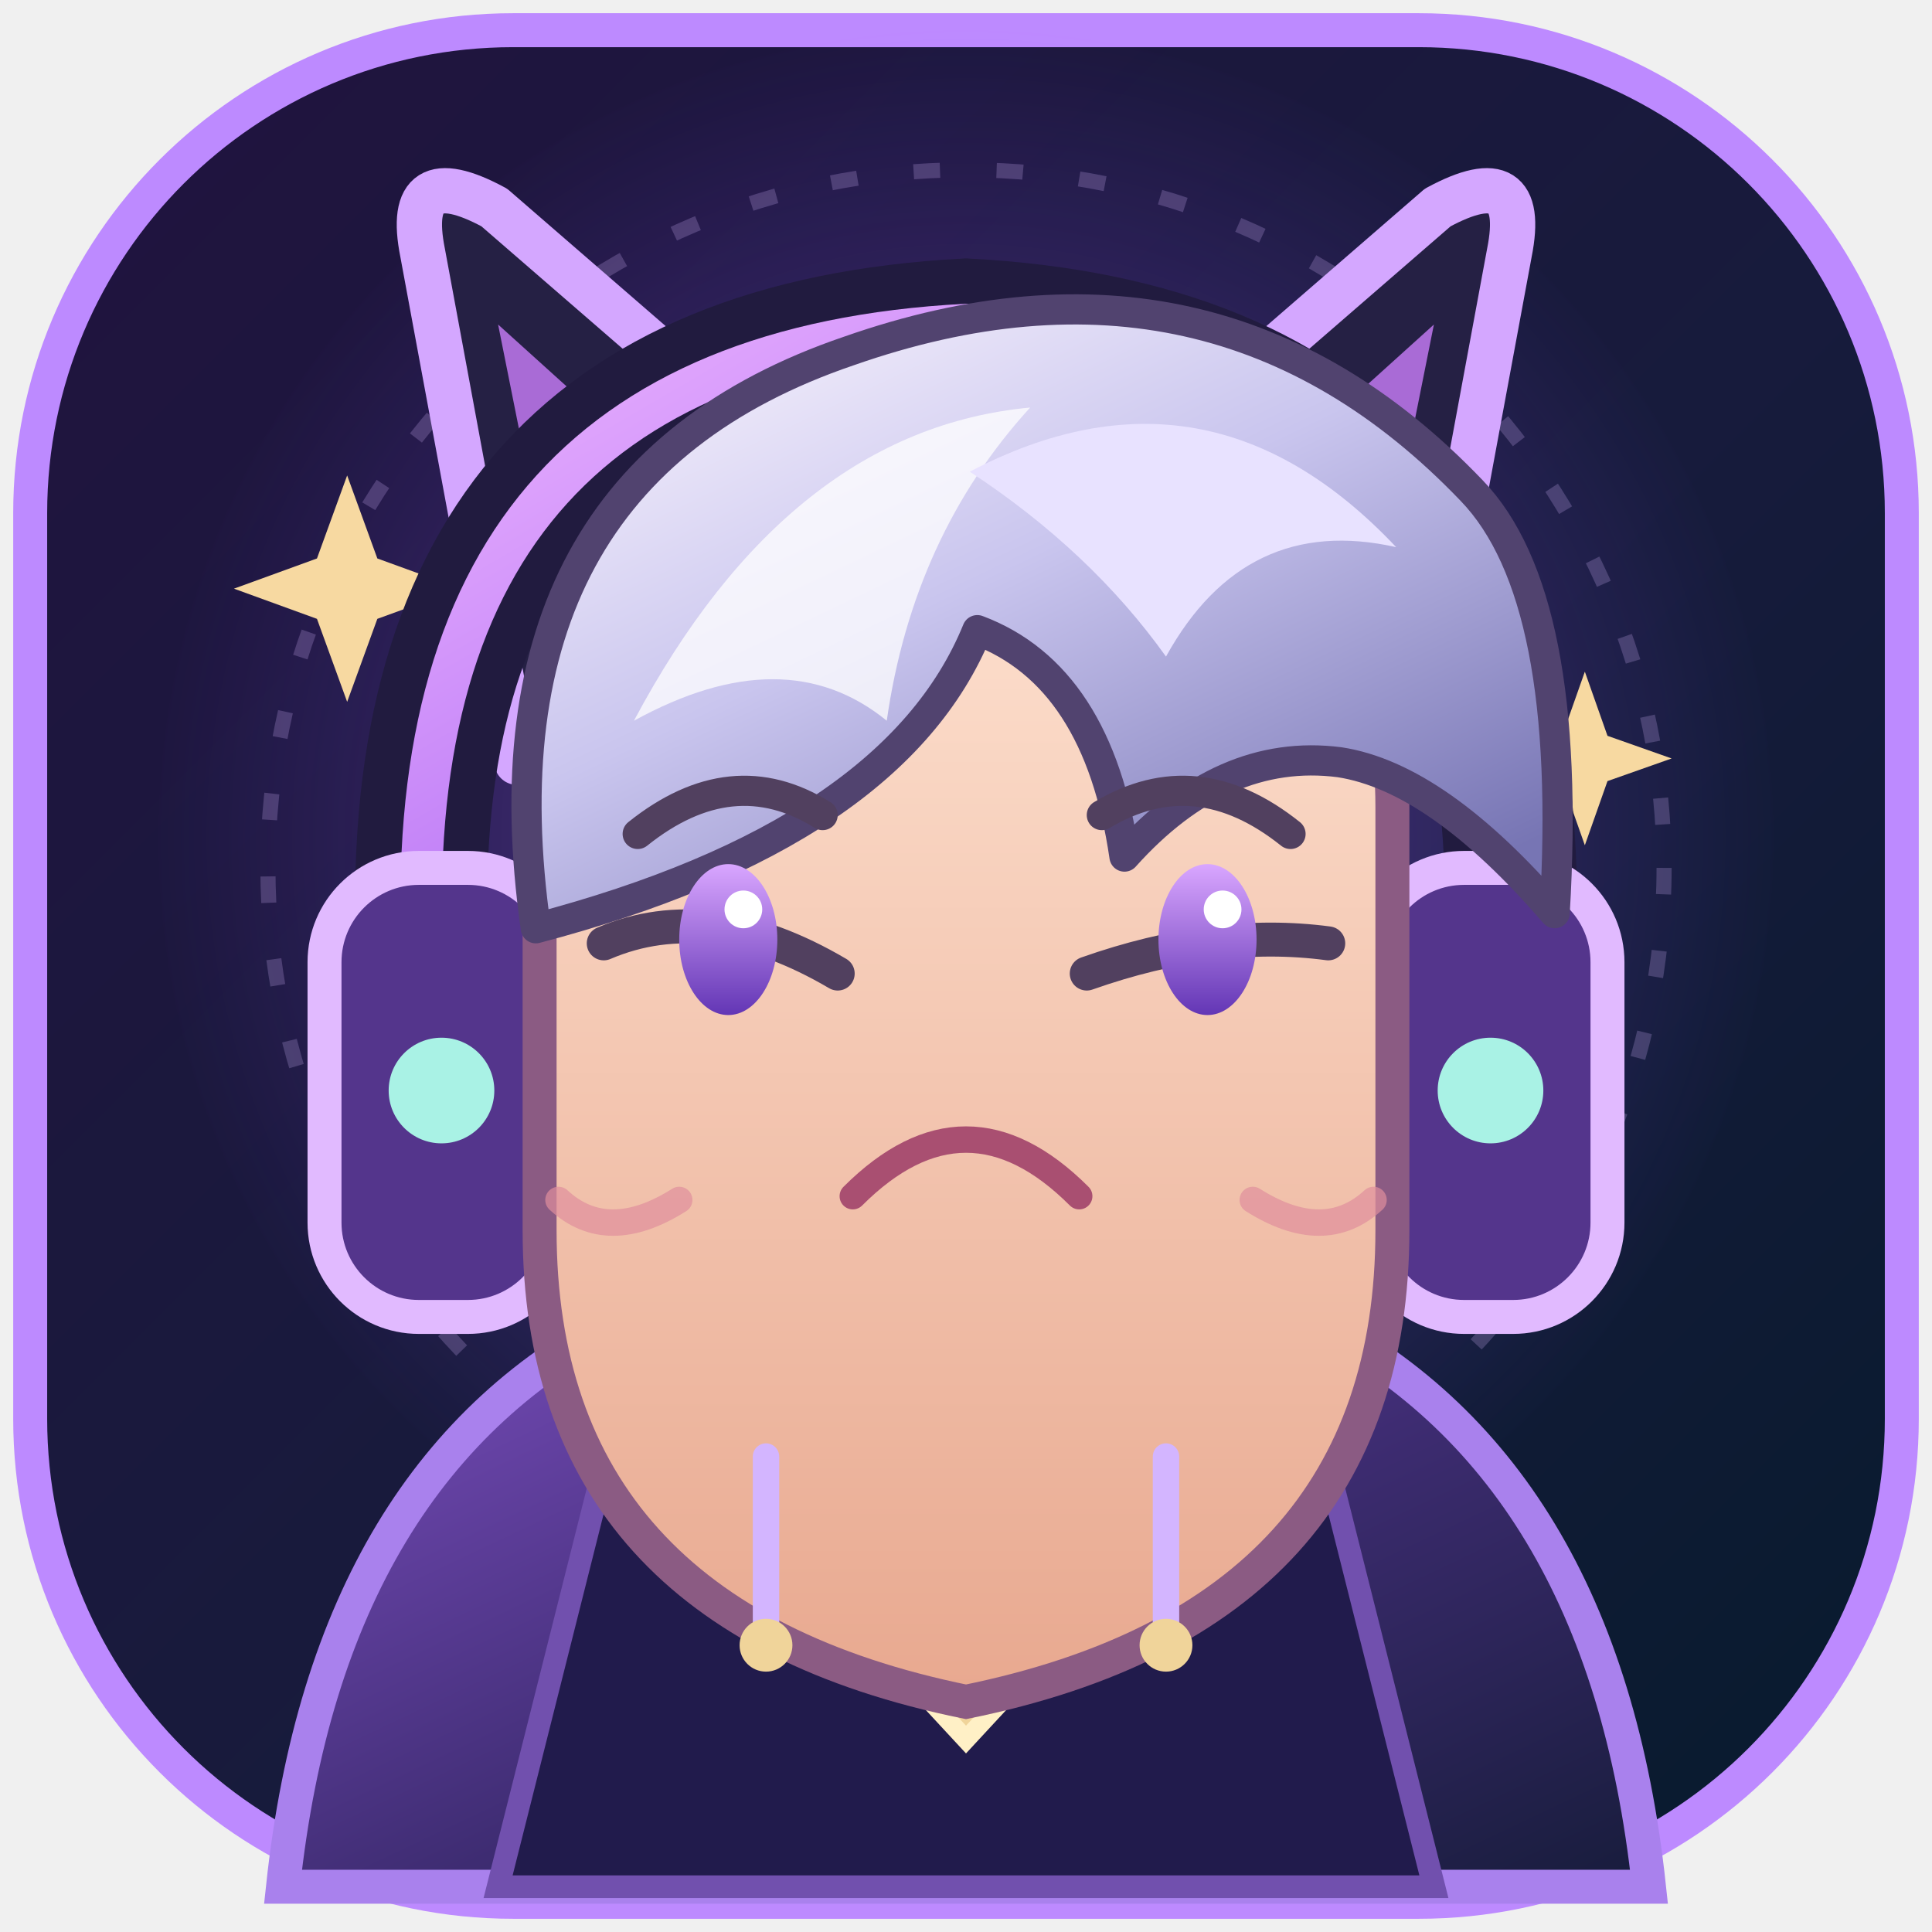
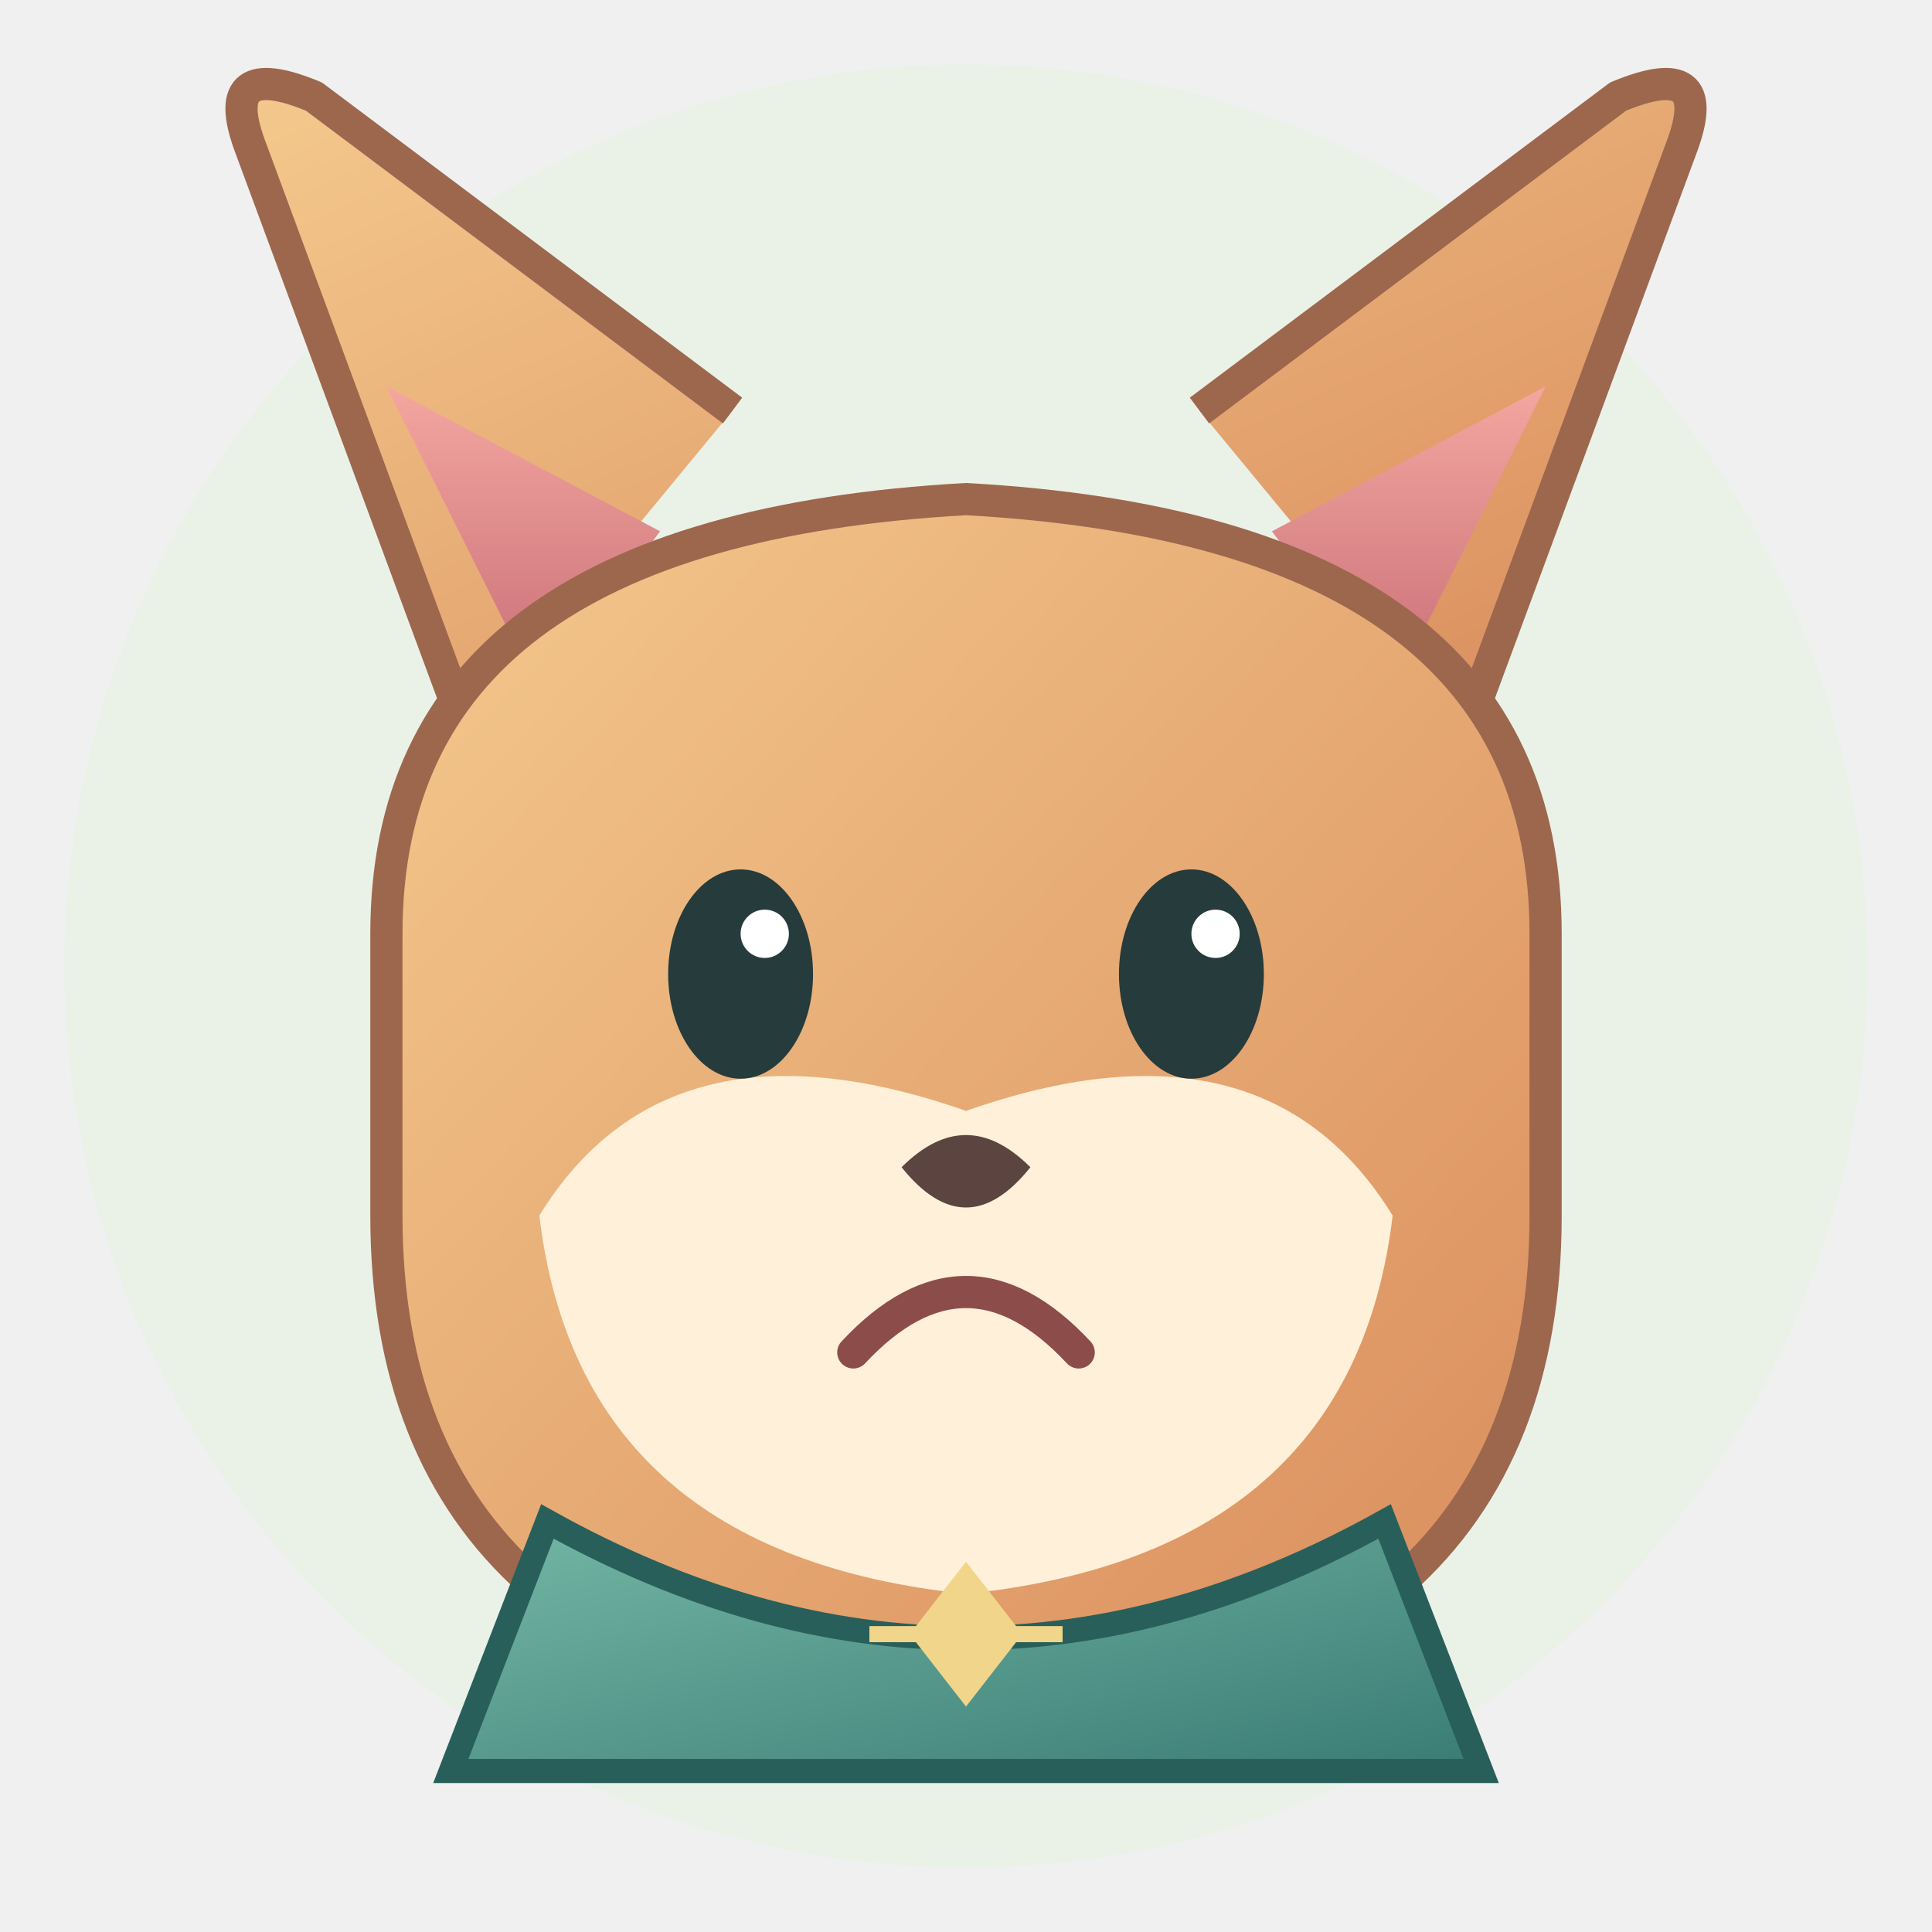
- <svg xmlns="http://www.w3.org/2000/svg" viewBox="0 0 512 512" role="img" aria-label="MIMOX anime gamer mascot">
+ <svg xmlns="http://www.w3.org/2000/svg" viewBox="0 0 240 240" role="img" aria-label="Mimox fennec mascot">
  <defs>
-     <linearGradient id="bg" x1="0" y1="0" x2="1" y2="1">
-       <stop stop-color="#21133f" />
-       <stop offset=".55" stop-color="#171b3c" />
-       <stop offset="1" stop-color="#071b2d" />
+     <linearGradient id="fur" x1="0" y1="0" x2="1" y2="1">
+       <stop stop-color="#f4c98d" />
+       <stop offset="1" stop-color="#d98b5c" />
    </linearGradient>
-     <radialGradient id="halo">
-       <stop stop-color="#b56cff" stop-opacity=".45" />
-       <stop offset="1" stop-color="#8b4dff" stop-opacity="0" />
-     </radialGradient>
-     <linearGradient id="hair" x1="0" y1="0" x2=".8" y2="1">
-       <stop stop-color="#fffaff" />
-       <stop offset=".48" stop-color="#c9c5ee" />
-       <stop offset="1" stop-color="#7775b4" />
+     <linearGradient id="ear" x1="0" y1="0" x2="0" y2="1">
+       <stop stop-color="#f4a6a0" />
+       <stop offset="1" stop-color="#c86e77" />
    </linearGradient>
-     <linearGradient id="skin" x1="0" y1="0" x2="0" y2="1">
-       <stop stop-color="#ffe5d4" />
-       <stop offset="1" stop-color="#e8a88f" />
-     </linearGradient>
-     <linearGradient id="hood" x1="0" y1="0" x2="1" y2="1">
-       <stop stop-color="#8252c8" />
-       <stop offset=".55" stop-color="#3e2c72" />
-       <stop offset="1" stop-color="#171c3b" />
-     </linearGradient>
-     <linearGradient id="purple" x1="0" y1="0" x2="1" y2="1">
-       <stop stop-color="#edb5ff" />
-       <stop offset="1" stop-color="#8c42ee" />
-     </linearGradient>
-     <linearGradient id="eye" x1="0" y1="0" x2="0" y2="1">
-       <stop stop-color="#d9a6ff" />
-       <stop offset="1" stop-color="#6336b5" />
+     <linearGradient id="scarf" x1="0" y1="0" x2="1" y2="1">
+       <stop stop-color="#75b7a5" />
+       <stop offset="1" stop-color="#397c75" />
    </linearGradient>
  </defs>
-   <rect x="8" y="8" width="496" height="496" rx="128" fill="url(#bg)" stroke="#bd8aff" stroke-width="9" />
-   <circle cx="256" cy="222" r="214" fill="url(#halo)" />
-   <circle cx="256" cy="230" r="185" fill="none" stroke="#d6b7ff" stroke-opacity=".23" stroke-width="4" stroke-dasharray="7 15" />
-   <g fill="#f7d9a1">
-     <path d="m92 126 8 22 22 8-22 8-8 22-8-22-22-8 22-8z" />
-     <path d="m420 178 6 17 17 6-17 6-6 17-6-17-17-6 17-6z" />
-     <circle cx="91" cy="282" r="5" />
-     <circle cx="424" cy="300" r="5" />
-   </g>
-   <path d="M75 500q12-112 91-151 39-20 90-20t90 20q79 39 91 151z" fill="url(#hood)" stroke="#a981ed" stroke-width="9" />
-   <path d="M166 365q90 76 180 0l34 135H132z" fill="#211b4c" stroke="#7150ae" stroke-width="6" />
-   <path d="m256 407 25 27-25 27-25-27z" fill="#f0d49a" stroke="#fff0c6" stroke-width="5" />
-   <path d="m256 418 13 16-13 15-13-15z" fill="#7a4cbb" />
-   <path d="M137 202 112 67q-5-25 19-12l105 91z" fill="#252044" stroke="#d4a7ff" stroke-width="12" stroke-linejoin="round" />
-   <path d="m145 151-13-65 62 56z" fill="#a96bd6" />
-   <path d="M375 202 400 67q5-25-19-12l-105 91z" fill="#252044" stroke="#d4a7ff" stroke-width="12" stroke-linejoin="round" />
-   <path d="m367 151 13-65-62 56z" fill="#a96bd6" />
-   <path d="M112 255q-8-161 144-169 152 8 144 169" fill="none" stroke="#211b3f" stroke-width="35" stroke-linecap="round" />
-   <path d="M112 255q-8-161 144-169 152 8 144 169" fill="none" stroke="url(#purple)" stroke-width="11" stroke-linecap="round" />
-   <rect x="86" y="230" width="63" height="119" rx="25" fill="#54358c" stroke="#e1baff" stroke-width="9" />
-   <rect x="363" y="230" width="63" height="119" rx="25" fill="#54358c" stroke="#e1baff" stroke-width="9" />
-   <circle cx="117" cy="289" r="14" fill="#a9f2e5" />
-   <circle cx="395" cy="289" r="14" fill="#a9f2e5" />
-   <path d="M143 214q0-91 113-96 113 5 113 96v112q0 102-113 125-113-23-113-125z" fill="url(#skin)" stroke="#8b5b83" stroke-width="9" />
-   <path d="M142 246q-17-119 83-153 97-34 165 37 27 28 22 112-31-36-57-40-31-4-57 25-7-48-39-60-22 54-117 79z" fill="url(#hair)" stroke="#51436f" stroke-width="8" stroke-linejoin="round" />
-   <path d="M168 191q41-77 105-83-31 34-38 83-27-22-67 0z" fill="#fff" opacity=".75" />
-   <path d="M257 125q63-33 113 20-40-9-61 29-20-28-52-49z" fill="#e8e2ff" />
-   <path d="M160 250q28-12 62 8M288 258q34-12 64-8" fill="none" stroke="#51405f" stroke-width="9" stroke-linecap="round" />
-   <ellipse cx="193" cy="249" rx="13" ry="20" fill="url(#eye)" />
-   <ellipse cx="320" cy="249" rx="13" ry="20" fill="url(#eye)" />
-   <circle cx="197" cy="241" r="5" fill="#fff" />
-   <circle cx="324" cy="241" r="5" fill="#fff" />
-   <path d="M169 221q25-20 49-5M292 216q25-15 50 5" fill="none" stroke="#51405f" stroke-width="8" stroke-linecap="round" />
-   <path d="M226 317q30-30 60 0" fill="none" stroke="#a94f71" stroke-width="7" stroke-linecap="round" />
-   <path d="M180 318q-19 12-32 0M332 318q19 12 32 0" fill="none" stroke="#df8e9c" stroke-width="7" stroke-linecap="round" opacity=".7" />
-   <path d="M203 386v45m106-45v45" stroke="#d3b5ff" stroke-width="7" stroke-linecap="round" />
-   <circle cx="203" cy="436" r="7" fill="#f0d49a" />
-   <circle cx="309" cy="436" r="7" fill="#f0d49a" />
+   <circle cx="120" cy="120" r="112" fill="#eaf2e8" />
+   <path d="M58 91 31 18Q27 7 39 12L91 51M182 91l27-73q4-11-8-6l-52 39" fill="url(#fur)" stroke="#9d674e" stroke-width="4" stroke-linejoin="round" />
+   <path d="m48 48 34 18-15 20zm144 0-34 18 15 20z" fill="url(#ear)" />
+   <path d="M48 116Q48 66 120 62q72 4 72 54v35q0 59-72 64-72-5-72-64z" fill="url(#fur)" stroke="#9d674e" stroke-width="4" />
+   <path d="M67 151q16-26 53-13 37-13 53 13-5 42-53 47-48-5-53-47" fill="#fff0d9" />
+   <ellipse cx="92" cy="121" rx="9" ry="13" fill="#263b3b" />
+   <ellipse cx="148" cy="121" rx="9" ry="13" fill="#263b3b" />
+   <circle cx="95" cy="116" r="3" fill="white" />
+   <circle cx="151" cy="116" r="3" fill="white" />
+   <path d="M112 145q8-8 16 0-8 10-16 0" fill="#5c4540" />
+   <path d="M106 168q14-15 28 0" fill="none" stroke="#8c4d4a" stroke-width="4" stroke-linecap="round" />
+   <path d="M68 189q52 29 104 0l12 31H56z" fill="url(#scarf)" stroke="#285f5b" stroke-width="3" />
+   <path d="m120 194 7 9-7 9-7-9z" fill="#f1d58a" />
+   <path d="M108 203h24" stroke="#f1d58a" stroke-width="2" />
</svg>
